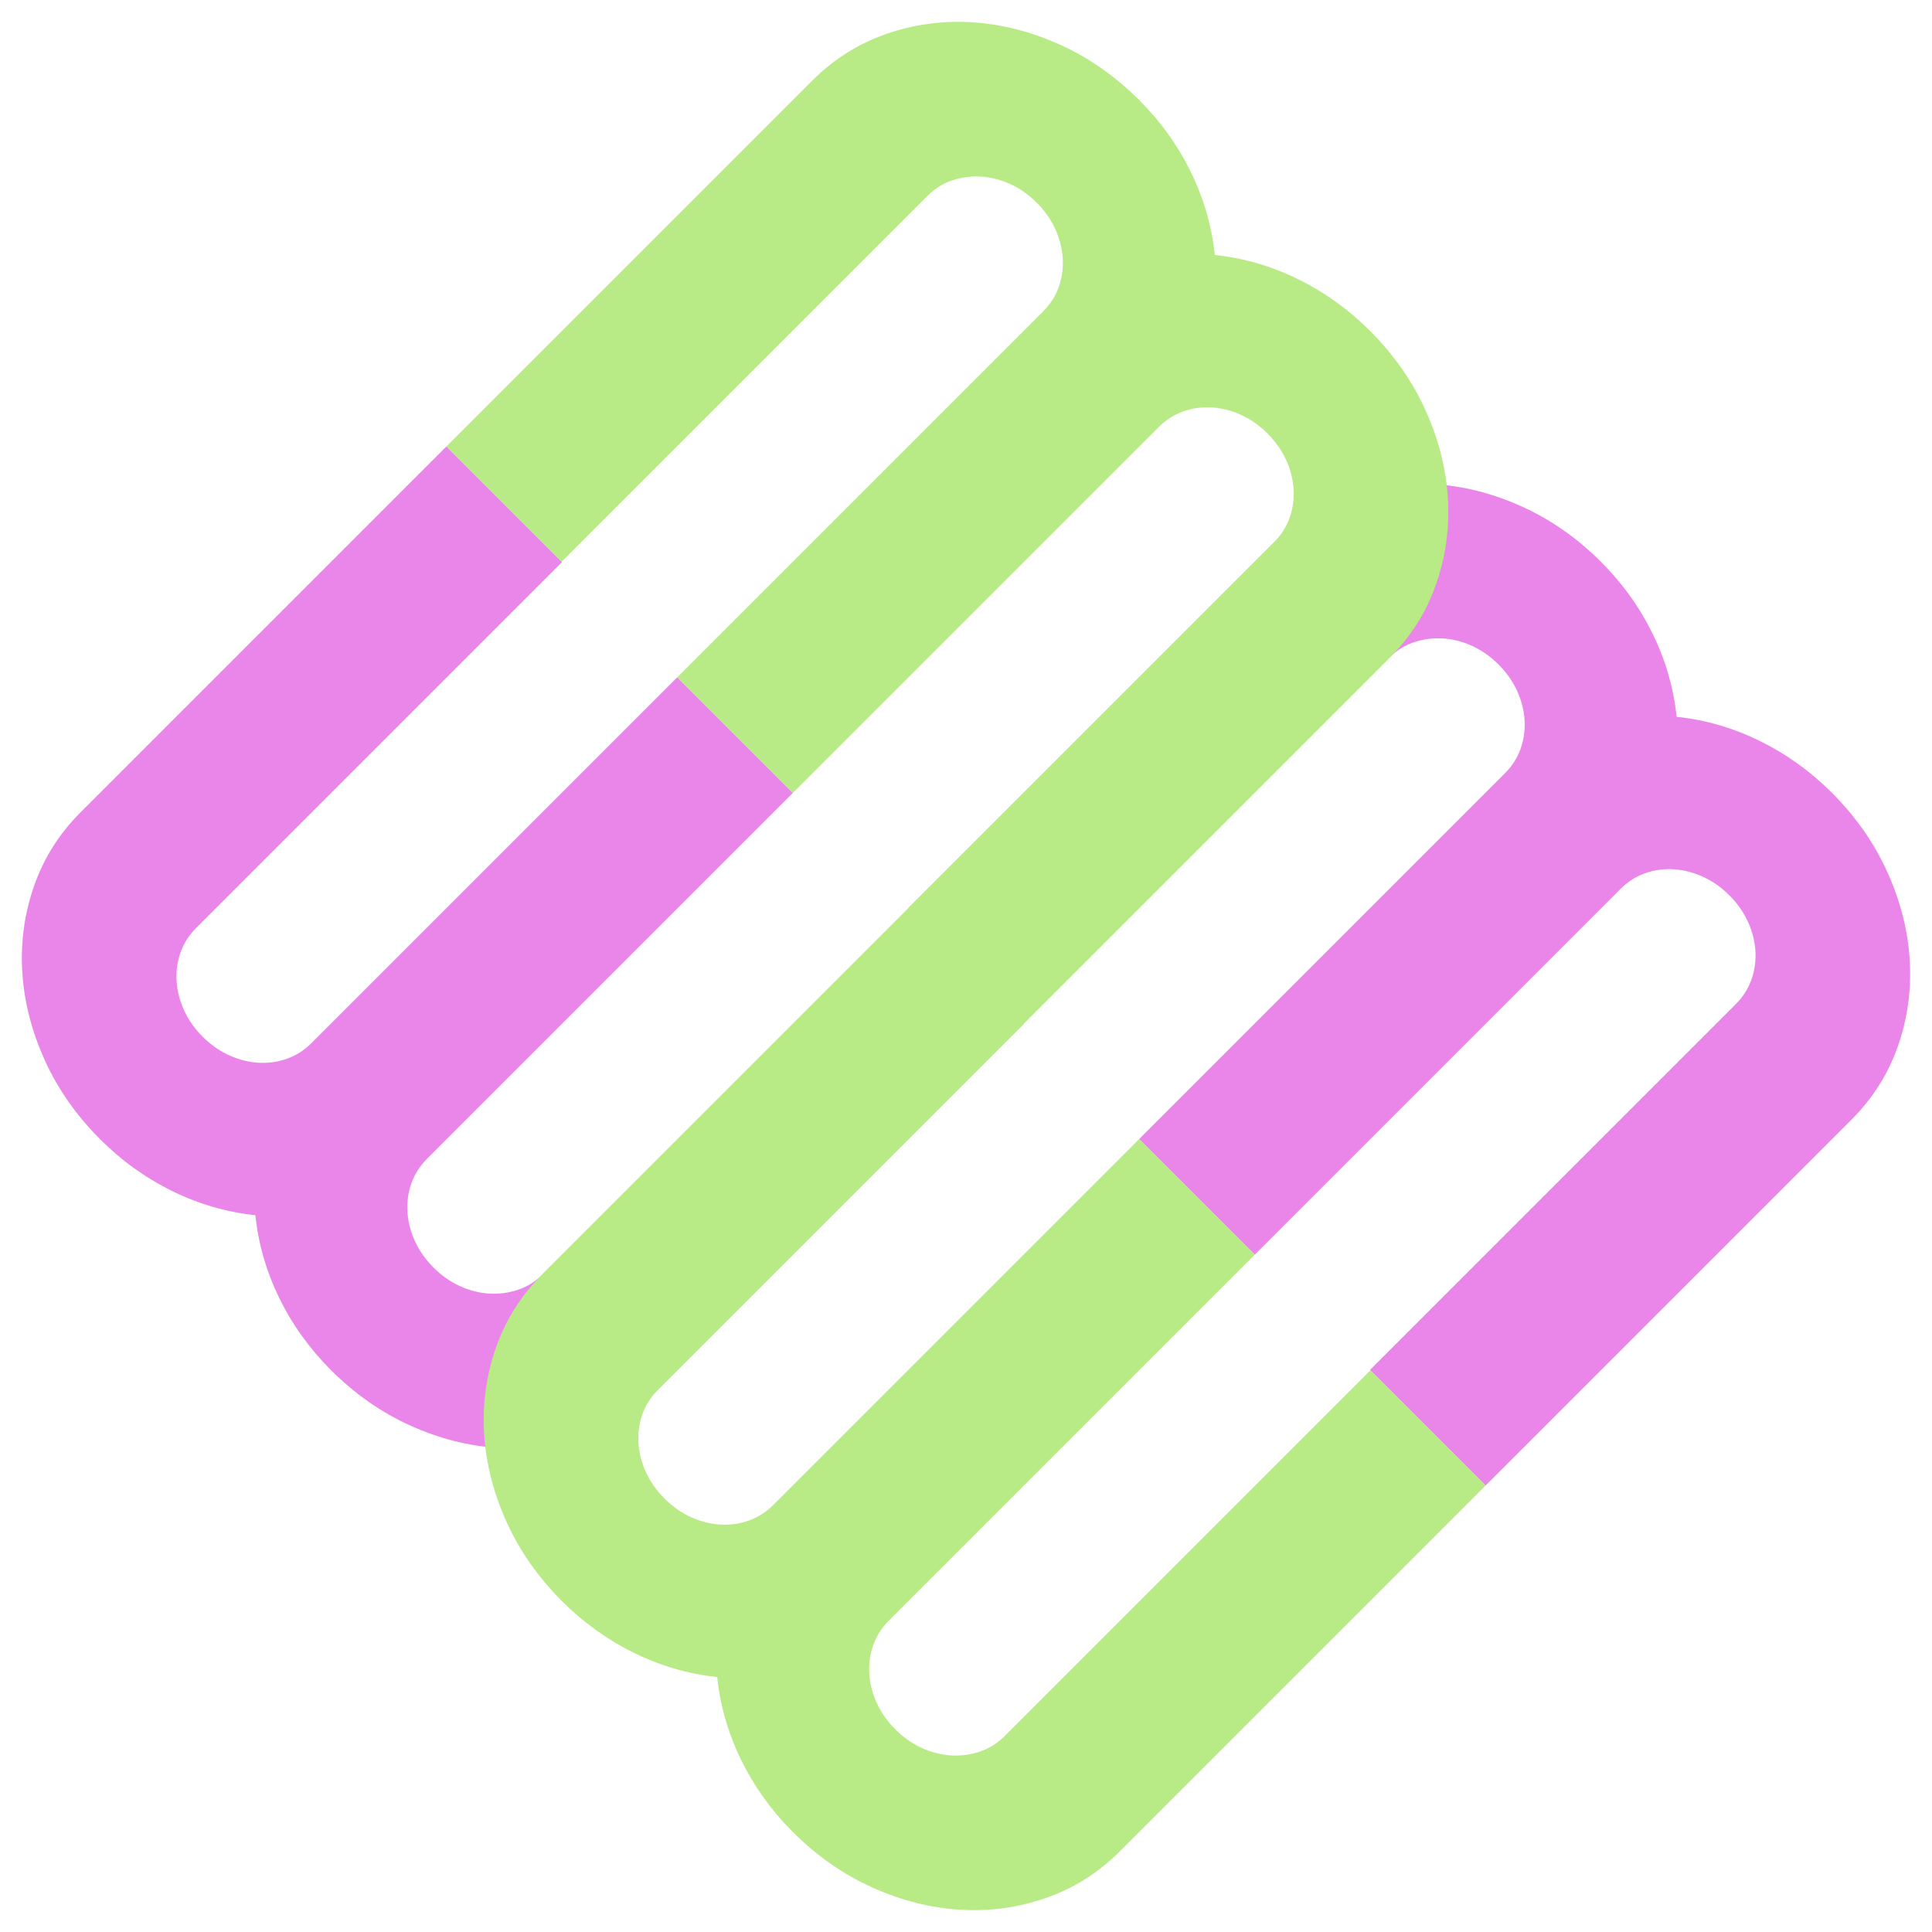
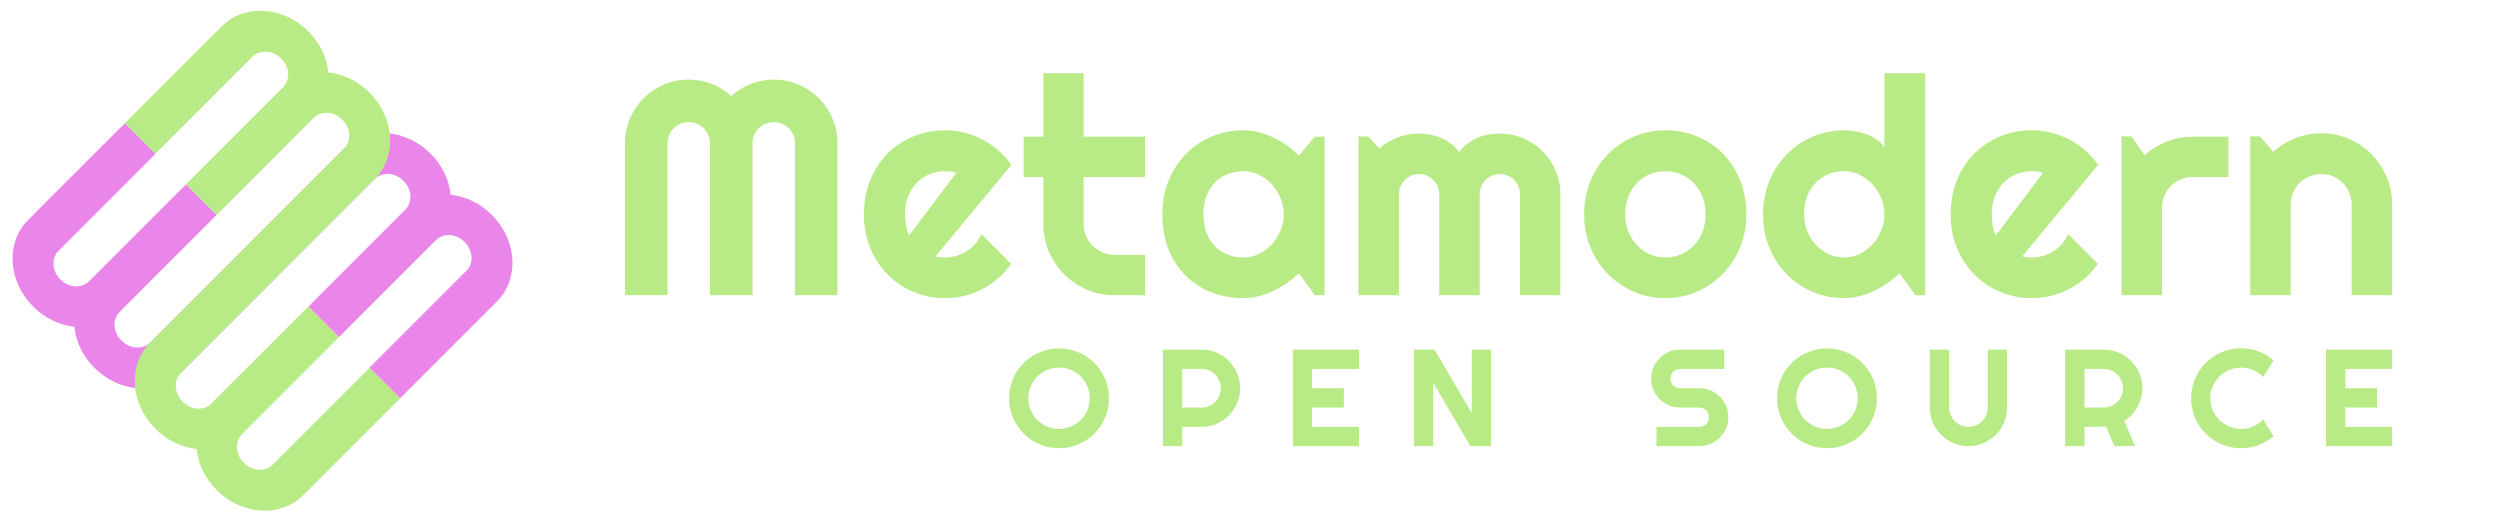
- <svg xmlns="http://www.w3.org/2000/svg" width="100%" height="100%" viewBox="0 0 252 252" version="1.1" xml:space="preserve" style="fill-rule:evenodd;clip-rule:evenodd;stroke-linejoin:round;stroke-miterlimit:2;">
-   <rect id="square-logo-blue-purple-no-bg" x="0" y="0" width="252" height="252" style="fill:none;" />
+ <svg xmlns="http://www.w3.org/2000/svg" width="100%" height="100%" viewBox="0 0 1200 251" version="1.1" xml:space="preserve" style="fill-rule:evenodd;clip-rule:evenodd;stroke-linejoin:round;stroke-miterlimit:2;">
+   <rect id="os-logo-blue-purple-no-bg" x="0" y="0" width="1200" height="250.298" style="fill:none;" />
  <g>
-     <path d="M133.498,133.498l47.728,-47.728c0.932,-0.932 2.004,-1.6 3.214,-2.005c1.211,-0.405 2.461,-0.569 3.75,-0.492c1.289,0.077 2.56,0.4 3.813,0.969c1.252,0.569 2.404,1.379 3.455,2.43c1.051,1.051 1.861,2.203 2.43,3.455c0.569,1.253 0.892,2.524 0.969,3.813c0.077,1.289 -0.095,2.53 -0.518,3.723c-0.422,1.194 -1.1,2.256 -2.032,3.188l-47.728,47.728l15.081,15.081l47.728,-47.728c0.932,-0.932 1.995,-1.609 3.188,-2.032c1.193,-0.422 2.435,-0.595 3.724,-0.518c1.289,0.078 2.559,0.401 3.812,0.97c1.253,0.569 2.404,1.379 3.455,2.43c1.051,1.051 1.861,2.202 2.43,3.455c0.569,1.253 0.892,2.523 0.97,3.812c0.077,1.289 -0.096,2.531 -0.518,3.724c-0.423,1.193 -1.1,2.256 -2.032,3.188l-47.728,47.728l15.081,15.081l47.728,-47.728c2.765,-2.766 4.781,-5.955 6.046,-9.567c1.266,-3.613 1.783,-7.353 1.551,-11.22c-0.231,-3.867 -1.202,-7.696 -2.911,-11.487c-1.709,-3.791 -4.122,-7.245 -7.24,-10.363c-2.802,-2.803 -5.942,-5.057 -9.42,-6.764c-3.478,-1.707 -7.09,-2.755 -10.834,-3.144c-0.389,-3.744 -1.428,-7.347 -3.118,-10.807c-1.689,-3.461 -3.935,-6.592 -6.737,-9.395c-3.118,-3.117 -6.572,-5.531 -10.363,-7.24c-3.791,-1.709 -7.62,-2.679 -11.487,-2.911c-3.867,-0.231 -7.607,0.286 -11.22,1.551c-3.613,1.266 -6.802,3.282 -9.567,6.047l-47.728,47.728l0.032,0.032l-47.728,47.728c-0.932,0.932 -2.004,1.6 -3.214,2.005c-1.211,0.405 -2.461,0.569 -3.75,0.492c-1.289,-0.077 -2.56,-0.4 -3.813,-0.969c-1.252,-0.569 -2.404,-1.379 -3.455,-2.43c-1.051,-1.051 -1.861,-2.203 -2.43,-3.455c-0.569,-1.253 -0.892,-2.524 -0.969,-3.813c-0.077,-1.289 0.095,-2.53 0.518,-3.723c0.422,-1.194 1.1,-2.256 2.032,-3.188l47.728,-47.728l-15.081,-15.081l-47.728,47.728c-0.932,0.932 -1.995,1.609 -3.188,2.032c-1.193,0.422 -2.435,0.595 -3.724,0.518c-1.289,-0.078 -2.559,-0.401 -3.812,-0.97c-1.253,-0.569 -2.404,-1.379 -3.455,-2.43c-1.051,-1.051 -1.861,-2.202 -2.43,-3.455c-0.569,-1.253 -0.892,-2.523 -0.97,-3.812c-0.077,-1.289 0.096,-2.531 0.518,-3.724c0.423,-1.193 1.1,-2.256 2.032,-3.188l47.728,-47.728l-15.081,-15.081l-47.728,47.728c-2.765,2.766 -4.781,5.955 -6.046,9.567c-1.266,3.613 -1.783,7.353 -1.551,11.22c0.231,3.867 1.202,7.696 2.911,11.487c1.709,3.791 4.122,7.245 7.24,10.363c2.802,2.803 5.942,5.057 9.42,6.764c3.478,1.707 7.09,2.755 10.834,3.144c0.389,3.744 1.428,7.347 3.118,10.807c1.689,3.461 3.935,6.592 6.737,9.395c3.118,3.117 6.572,5.531 10.363,7.24c3.791,1.709 7.62,2.679 11.487,2.911c3.867,0.231 7.607,-0.286 11.22,-1.551c3.613,-1.266 6.802,-3.282 9.567,-6.047l47.728,-47.728" style="fill:#ea86ea;" />
-     <path d="M133.53,133.53l47.728,-47.728c2.765,-2.765 4.781,-5.954 6.047,-9.567c1.265,-3.613 1.782,-7.353 1.551,-11.22c-0.232,-3.867 -1.202,-7.696 -2.911,-11.487c-1.709,-3.791 -4.123,-7.245 -7.24,-10.363c-2.803,-2.802 -5.943,-5.057 -9.421,-6.764c-3.478,-1.706 -7.089,-2.754 -10.834,-3.143c-0.389,-3.745 -1.428,-7.348 -3.117,-10.808c-1.689,-3.46 -3.935,-6.592 -6.738,-9.394c-3.118,-3.118 -6.572,-5.531 -10.363,-7.24c-3.791,-1.709 -7.62,-2.68 -11.487,-2.911c-3.867,-0.232 -7.607,0.285 -11.22,1.551c-3.612,1.265 -6.801,3.281 -9.567,6.046l-47.728,47.728l15.029,15.029l47.728,-47.728c0.932,-0.932 2.003,-1.601 3.214,-2.006c1.211,-0.405 2.461,-0.569 3.75,-0.492c1.289,0.078 2.559,0.401 3.812,0.97c1.253,0.569 2.404,1.379 3.455,2.43c1.051,1.051 1.861,2.202 2.43,3.455c0.569,1.253 0.892,2.523 0.97,3.812c0.077,1.289 -0.096,2.531 -0.518,3.724c-0.423,1.193 -1.1,2.256 -2.032,3.188l-47.728,47.728l15.081,15.081l47.728,-47.728c0.932,-0.932 1.994,-1.61 3.188,-2.032c1.193,-0.423 2.434,-0.595 3.723,-0.518c1.289,0.077 2.56,0.4 3.813,0.969c1.252,0.569 2.404,1.379 3.455,2.43c1.051,1.051 1.861,2.203 2.43,3.455c0.569,1.253 0.892,2.524 0.969,3.813c0.077,1.289 -0.095,2.53 -0.518,3.723c-0.422,1.194 -1.1,2.256 -2.032,3.188l-47.728,47.728l0.021,0.021l-47.728,47.728c-2.765,2.765 -4.781,5.954 -6.047,9.567c-1.265,3.613 -1.782,7.353 -1.551,11.22c0.232,3.867 1.202,7.696 2.911,11.487c1.709,3.791 4.123,7.245 7.24,10.363c2.803,2.802 5.943,5.057 9.421,6.764c3.478,1.706 7.089,2.754 10.834,3.143c0.389,3.745 1.428,7.348 3.117,10.808c1.689,3.46 3.935,6.592 6.738,9.394c3.118,3.118 6.572,5.531 10.363,7.24c3.791,1.709 7.62,2.68 11.487,2.911c3.867,0.232 7.607,-0.285 11.22,-1.551c3.612,-1.265 6.801,-3.281 9.567,-6.046l47.728,-47.728l-15.029,-15.029l-47.728,47.728c-0.932,0.932 -2.003,1.601 -3.214,2.006c-1.211,0.405 -2.461,0.569 -3.75,0.492c-1.289,-0.078 -2.559,-0.401 -3.812,-0.97c-1.253,-0.569 -2.404,-1.379 -3.455,-2.43c-1.051,-1.051 -1.861,-2.202 -2.43,-3.455c-0.569,-1.253 -0.892,-2.523 -0.97,-3.812c-0.077,-1.289 0.096,-2.531 0.518,-3.724c0.423,-1.193 1.1,-2.256 2.032,-3.188l47.728,-47.728l-15.081,-15.081l-47.728,47.728c-0.932,0.932 -1.994,1.61 -3.188,2.032c-1.193,0.423 -2.434,0.595 -3.723,0.518c-1.289,-0.077 -2.56,-0.4 -3.813,-0.969c-1.252,-0.569 -2.404,-1.379 -3.455,-2.43c-1.051,-1.051 -1.861,-2.203 -2.43,-3.455c-0.569,-1.253 -0.892,-2.524 -0.969,-3.813c-0.077,-1.289 0.095,-2.53 0.518,-3.723c0.422,-1.194 1.1,-2.256 2.032,-3.188l47.728,-47.728" style="fill:#b8ea86;" />
+     <path d="M133.307,132.456l46.507,-46.508c0.908,-0.908 1.952,-1.56 3.132,-1.954c1.18,-0.395 2.398,-0.555 3.654,-0.48c1.256,0.076 2.494,0.391 3.715,0.945c1.22,0.554 2.343,1.344 3.367,2.368c1.024,1.024 1.813,2.146 2.368,3.367c0.554,1.22 0.869,2.459 0.944,3.715c0.075,1.256 -0.093,2.465 -0.505,3.628c-0.411,1.163 -1.071,2.198 -1.98,3.107l-46.507,46.507l14.695,14.695l46.508,-46.507c0.908,-0.908 1.943,-1.568 3.106,-1.98c1.163,-0.412 2.372,-0.58 3.628,-0.505c1.256,0.075 2.495,0.39 3.715,0.945c1.221,0.554 2.343,1.343 3.367,2.367c1.024,1.024 1.814,2.147 2.368,3.367c0.555,1.221 0.869,2.459 0.945,3.715c0.075,1.256 -0.093,2.466 -0.505,3.628c-0.412,1.163 -1.072,2.199 -1.98,3.107l-46.508,46.507l14.696,14.696l46.507,-46.508c2.695,-2.694 4.659,-5.802 5.892,-9.322c1.233,-3.521 1.737,-7.165 1.512,-10.933c-0.226,-3.768 -1.171,-7.499 -2.837,-11.193c-1.665,-3.694 -4.017,-7.06 -7.055,-10.098c-2.731,-2.731 -5.791,-4.928 -9.18,-6.591c-3.389,-1.663 -6.908,-2.685 -10.557,-3.064c-0.379,-3.649 -1.391,-7.159 -3.037,-10.531c-1.646,-3.372 -3.835,-6.423 -6.565,-9.154c-3.038,-3.038 -6.405,-5.39 -10.098,-7.055c-3.694,-1.665 -7.426,-2.611 -11.194,-2.837c-3.768,-0.225 -7.412,0.279 -10.933,1.512c-3.52,1.233 -6.628,3.197 -9.322,5.892l-46.508,46.507l0.031,0.031l-46.507,46.508c-0.908,0.908 -1.952,1.56 -3.132,1.954c-1.18,0.395 -2.398,0.555 -3.654,0.48c-1.256,-0.076 -2.494,-0.391 -3.715,-0.945c-1.22,-0.554 -2.343,-1.344 -3.367,-2.368c-1.024,-1.024 -1.813,-2.146 -2.368,-3.367c-0.554,-1.22 -0.869,-2.459 -0.944,-3.715c-0.075,-1.256 0.093,-2.465 0.505,-3.628c0.411,-1.163 1.071,-2.198 1.98,-3.107l46.507,-46.507l-14.695,-14.695l-46.508,46.507c-0.908,0.908 -1.943,1.568 -3.106,1.98c-1.163,0.412 -2.372,0.58 -3.628,0.505c-1.256,-0.075 -2.495,-0.39 -3.715,-0.945c-1.221,-0.554 -2.343,-1.343 -3.367,-2.367c-1.024,-1.024 -1.814,-2.147 -2.368,-3.367c-0.555,-1.221 -0.869,-2.459 -0.945,-3.715c-0.075,-1.256 0.093,-2.466 0.505,-3.628c0.412,-1.163 1.072,-2.199 1.98,-3.107l46.508,-46.507l-14.696,-14.696l-46.507,46.508c-2.695,2.694 -4.659,5.802 -5.892,9.322c-1.233,3.521 -1.737,7.165 -1.512,10.933c0.226,3.768 1.171,7.499 2.837,11.193c1.665,3.694 4.017,7.06 7.055,10.098c2.731,2.731 5.791,4.928 9.18,6.591c3.389,1.663 6.908,2.684 10.557,3.063c0.379,3.649 1.391,7.16 3.037,10.532c1.646,3.372 3.835,6.423 6.565,9.154c3.038,3.038 6.405,5.39 10.098,7.055c3.694,1.665 7.426,2.611 11.194,2.837c3.768,0.225 7.412,-0.279 10.933,-1.512c3.52,-1.233 6.628,-3.197 9.322,-5.892l46.508,-46.507" style="fill:#ea86ea;" />
+     <path d="M133.338,132.487l46.507,-46.508c2.695,-2.694 4.659,-5.802 5.892,-9.322c1.233,-3.521 1.737,-7.165 1.512,-10.933c-0.226,-3.768 -1.172,-7.5 -2.837,-11.194c-1.665,-3.694 -4.017,-7.06 -7.055,-10.098c-2.731,-2.73 -5.791,-4.927 -9.18,-6.591c-3.389,-1.663 -6.908,-2.684 -10.557,-3.063c-0.379,-3.649 -1.391,-7.159 -3.037,-10.531c-1.646,-3.372 -3.835,-6.423 -6.566,-9.154c-3.038,-3.038 -6.404,-5.39 -10.098,-7.055c-3.694,-1.666 -7.425,-2.611 -11.193,-2.837c-3.768,-0.225 -7.412,0.279 -10.933,1.512c-3.52,1.233 -6.628,3.197 -9.322,5.892l-46.508,46.507l14.644,14.644l46.508,-46.507c0.908,-0.908 1.952,-1.56 3.132,-1.954c1.18,-0.395 2.398,-0.555 3.654,-0.48c1.256,0.076 2.494,0.39 3.715,0.945c1.22,0.554 2.343,1.344 3.367,2.368c1.024,1.024 1.813,2.146 2.367,3.367c0.555,1.22 0.87,2.459 0.945,3.715c0.075,1.256 -0.093,2.465 -0.505,3.628c-0.412,1.163 -1.072,2.198 -1.98,3.106l-46.507,46.508l14.695,14.695l46.507,-46.507c0.909,-0.909 1.944,-1.569 3.107,-1.98c1.163,-0.412 2.372,-0.58 3.628,-0.505c1.256,0.075 2.495,0.39 3.715,0.944c1.221,0.555 2.343,1.344 3.367,2.368c1.024,1.024 1.814,2.147 2.368,3.367c0.554,1.221 0.869,2.459 0.945,3.715c0.075,1.256 -0.094,2.466 -0.505,3.628c-0.412,1.163 -1.072,2.199 -1.98,3.107l-46.508,46.507l0.02,0.02l-46.507,46.508c-2.695,2.694 -4.659,5.802 -5.892,9.322c-1.233,3.521 -1.737,7.165 -1.512,10.933c0.226,3.768 1.172,7.5 2.837,11.194c1.665,3.693 4.017,7.059 7.055,10.098c2.731,2.73 5.791,4.927 9.18,6.59c3.389,1.664 6.908,2.685 10.557,3.064c0.379,3.649 1.391,7.159 3.037,10.531c1.646,3.372 3.835,6.423 6.566,9.154c3.038,3.038 6.404,5.39 10.098,7.055c3.694,1.665 7.425,2.611 11.193,2.837c3.768,0.225 7.412,-0.279 10.933,-1.512c3.52,-1.233 6.628,-3.197 9.322,-5.892l46.508,-46.507l-14.644,-14.644l-46.508,46.507c-0.908,0.908 -1.952,1.56 -3.132,1.954c-1.18,0.395 -2.398,0.555 -3.654,0.48c-1.256,-0.076 -2.494,-0.39 -3.715,-0.945c-1.22,-0.554 -2.343,-1.344 -3.367,-2.368c-1.024,-1.024 -1.813,-2.146 -2.367,-3.367c-0.555,-1.22 -0.87,-2.459 -0.945,-3.715c-0.075,-1.256 0.093,-2.465 0.505,-3.628c0.412,-1.163 1.072,-2.198 1.98,-3.106l46.507,-46.508l-14.695,-14.695l-46.507,46.507c-0.909,0.909 -1.944,1.569 -3.107,1.98c-1.163,0.412 -2.372,0.58 -3.628,0.505c-1.256,-0.075 -2.495,-0.39 -3.715,-0.944c-1.221,-0.555 -2.343,-1.344 -3.367,-2.368c-1.024,-1.024 -1.814,-2.147 -2.368,-3.367c-0.554,-1.221 -0.869,-2.459 -0.945,-3.715c-0.075,-1.256 0.094,-2.466 0.505,-3.628c0.412,-1.163 1.072,-2.199 1.98,-3.107l46.508,-46.507" style="fill:#b8ea86;" />
+   </g>
+   <path d="M401.978,141.682l-20.353,0l0,-72.872c0,-1.424 -0.273,-2.752 -0.818,-3.986c-0.546,-1.233 -1.281,-2.312 -2.206,-3.238c-0.925,-0.925 -2.005,-1.648 -3.238,-2.17c-1.234,-0.522 -2.562,-0.783 -3.985,-0.783c-1.424,0 -2.752,0.261 -3.986,0.783c-1.233,0.522 -2.312,1.245 -3.238,2.17c-0.925,0.926 -1.648,2.005 -2.17,3.238c-0.522,1.234 -0.783,2.562 -0.783,3.986l0,72.872l-20.424,0l0,-72.872c0,-1.424 -0.261,-2.752 -0.783,-3.986c-0.522,-1.233 -1.245,-2.312 -2.17,-3.238c-0.925,-0.925 -2.005,-1.648 -3.238,-2.17c-1.234,-0.522 -2.562,-0.783 -3.985,-0.783c-1.424,0 -2.752,0.261 -3.986,0.783c-1.233,0.522 -2.312,1.245 -3.238,2.17c-0.925,0.926 -1.648,2.005 -2.17,3.238c-0.522,1.234 -0.783,2.562 -0.783,3.986l0,72.872l-20.424,0l0,-72.872c0,-4.223 0.795,-8.196 2.384,-11.92c1.589,-3.725 3.772,-6.974 6.547,-9.75c2.775,-2.775 6.025,-4.958 9.75,-6.547c3.724,-1.589 7.697,-2.384 11.92,-2.384c3.795,0 7.448,0.676 10.959,2.028c3.511,1.352 6.666,3.309 9.465,5.871c2.799,-2.562 5.942,-4.519 9.429,-5.871c3.487,-1.352 7.128,-2.028 10.924,-2.028c4.222,0 8.195,0.795 11.92,2.384c3.724,1.589 6.974,3.772 9.749,6.547c2.775,2.776 4.958,6.025 6.547,9.75c1.589,3.724 2.384,7.697 2.384,11.92l0,72.872Z" style="fill:#b8ea86;fill-rule:nonzero;" />
+   <path d="M449.052,123.037c0.759,0.237 1.518,0.391 2.277,0.462c0.759,0.071 1.518,0.107 2.277,0.107c1.898,0 3.724,-0.261 5.48,-0.783c1.755,-0.522 3.404,-1.269 4.946,-2.242c1.542,-0.972 2.917,-2.158 4.127,-3.558c1.21,-1.399 2.194,-2.953 2.954,-4.661l14.232,14.304c-1.802,2.562 -3.878,4.863 -6.226,6.903c-2.349,2.04 -4.887,3.772 -7.615,5.195c-2.728,1.423 -5.598,2.502 -8.611,3.238c-3.012,0.735 -6.108,1.103 -9.287,1.103c-5.361,0 -10.402,-0.996 -15.122,-2.989c-4.721,-1.993 -8.848,-4.768 -12.383,-8.326c-3.534,-3.558 -6.321,-7.793 -8.361,-12.703c-2.041,-4.91 -3.061,-10.307 -3.061,-16.19c0,-6.025 1.02,-11.528 3.061,-16.51c2.04,-4.981 4.827,-9.227 8.361,-12.738c3.535,-3.511 7.662,-6.239 12.383,-8.184c4.72,-1.945 9.761,-2.918 15.122,-2.918c3.179,0 6.286,0.38 9.323,1.139c3.036,0.759 5.918,1.85 8.646,3.273c2.728,1.424 5.278,3.167 7.65,5.231c2.372,2.064 4.46,4.376 6.263,6.938l-36.436,43.909Zm9.963,-40.066c-0.902,-0.332 -1.791,-0.545 -2.669,-0.64c-0.878,-0.095 -1.791,-0.143 -2.74,-0.143c-2.657,0 -5.159,0.487 -7.508,1.459c-2.348,0.973 -4.388,2.361 -6.12,4.163c-1.731,1.803 -3.095,3.974 -4.092,6.512c-0.996,2.538 -1.494,5.397 -1.494,8.575c0,0.712 0.036,1.518 0.107,2.42c0.071,0.901 0.189,1.814 0.355,2.74c0.167,0.925 0.368,1.814 0.605,2.668c0.238,0.854 0.546,1.613 0.926,2.277l22.63,-30.031Z" style="fill:#b8ea86;fill-rule:nonzero;" />
+   <path d="M534.91,141.682c-4.697,0 -9.109,-0.89 -13.237,-2.669c-4.127,-1.779 -7.745,-4.222 -10.852,-7.33c-3.108,-3.107 -5.551,-6.725 -7.33,-10.852c-1.779,-4.128 -2.669,-8.54 -2.669,-13.237l0,-22.63l-9.465,0l0,-19.357l9.465,0l0,-30.458l19.357,0l0,30.458l29.462,0l0,19.357l-29.462,0l0,22.63c0,2.04 0.379,3.95 1.138,5.729c0.759,1.779 1.803,3.333 3.132,4.661c1.328,1.328 2.894,2.384 4.696,3.167c1.803,0.783 3.725,1.174 5.765,1.174l14.731,0l0,19.357l-14.731,0Z" style="fill:#b8ea86;fill-rule:nonzero;" />
+   <path d="M635.783,141.682l-4.696,0l-7.544,-10.462c-1.85,1.661 -3.807,3.215 -5.871,4.662c-2.064,1.447 -4.234,2.704 -6.511,3.771c-2.278,1.068 -4.614,1.91 -7.01,2.527c-2.396,0.617 -4.827,0.925 -7.294,0.925c-5.361,0 -10.402,-0.902 -15.123,-2.704c-4.72,-1.803 -8.848,-4.424 -12.382,-7.864c-3.535,-3.44 -6.322,-7.65 -8.362,-12.632c-2.04,-4.981 -3.06,-10.65 -3.06,-17.008c0,-5.93 1.02,-11.374 3.06,-16.332c2.04,-4.958 4.827,-9.216 8.362,-12.774c3.534,-3.558 7.662,-6.322 12.382,-8.291c4.721,-1.968 9.762,-2.953 15.123,-2.953c2.467,0 4.91,0.309 7.33,0.925c2.419,0.617 4.768,1.471 7.045,2.562c2.277,1.091 4.448,2.372 6.511,3.843c2.064,1.471 3.997,3.06 5.8,4.768l7.544,-9.038l4.696,0l0,76.075Zm-19.57,-38.785c0,-2.657 -0.51,-5.23 -1.53,-7.721c-1.02,-2.491 -2.407,-4.697 -4.163,-6.618c-1.755,-1.922 -3.807,-3.464 -6.156,-4.626c-2.348,-1.162 -4.851,-1.744 -7.507,-1.744c-2.657,0 -5.16,0.451 -7.508,1.353c-2.349,0.901 -4.389,2.229 -6.12,3.985c-1.732,1.755 -3.096,3.926 -4.092,6.511c-0.997,2.586 -1.495,5.539 -1.495,8.86c0,3.321 0.498,6.274 1.495,8.86c0.996,2.586 2.36,4.756 4.092,6.512c1.731,1.755 3.771,3.083 6.12,3.985c2.348,0.901 4.851,1.352 7.508,1.352c2.656,0 5.159,-0.581 7.507,-1.744c2.349,-1.162 4.401,-2.704 6.156,-4.625c1.756,-1.922 3.143,-4.128 4.163,-6.619c1.02,-2.49 1.53,-5.064 1.53,-7.721Z" style="fill:#b8ea86;fill-rule:nonzero;" />
+   <path d="M748.968,141.682l-19.356,0l0,-48.392c0,-1.328 -0.249,-2.586 -0.747,-3.772c-0.499,-1.186 -1.198,-2.229 -2.1,-3.131c-0.901,-0.901 -1.945,-1.601 -3.131,-2.099c-1.186,-0.498 -2.443,-0.747 -3.772,-0.747c-1.328,0 -2.573,0.249 -3.736,0.747c-1.162,0.498 -2.182,1.198 -3.06,2.099c-0.878,0.902 -1.565,1.945 -2.064,3.131c-0.498,1.186 -0.747,2.444 -0.747,3.772l0,48.392l-19.428,0l0,-48.392c0,-1.328 -0.249,-2.586 -0.747,-3.772c-0.498,-1.186 -1.198,-2.229 -2.099,-3.131c-0.902,-0.901 -1.945,-1.601 -3.131,-2.099c-1.186,-0.498 -2.444,-0.747 -3.772,-0.747c-1.328,0 -2.574,0.249 -3.736,0.747c-1.163,0.498 -2.183,1.198 -3.06,2.099c-0.878,0.902 -1.566,1.945 -2.064,3.131c-0.498,1.186 -0.747,2.444 -0.747,3.772l0,48.392l-19.428,0l0,-76.217l4.697,0l5.266,5.835c2.704,-2.277 5.681,-4.044 8.931,-5.301c3.25,-1.258 6.63,-1.886 10.141,-1.886c3.558,0 7.033,0.664 10.425,1.992c3.393,1.329 6.37,3.63 8.932,6.903c1.186,-1.613 2.538,-2.989 4.056,-4.127c1.518,-1.139 3.119,-2.064 4.803,-2.776c1.685,-0.711 3.428,-1.221 5.231,-1.53c1.803,-0.308 3.582,-0.462 5.337,-0.462c4.033,0 7.817,0.759 11.351,2.277c3.534,1.518 6.618,3.594 9.251,6.227c2.633,2.633 4.709,5.729 6.227,9.287c1.518,3.558 2.277,7.353 2.277,11.386l0,48.392Z" style="fill:#b8ea86;fill-rule:nonzero;" />
+   <path d="M838.242,102.897c0,5.693 -1.02,10.995 -3.06,15.905c-2.04,4.911 -4.815,9.157 -8.326,12.739c-3.511,3.582 -7.626,6.404 -12.347,8.468c-4.72,2.064 -9.785,3.096 -15.193,3.096c-5.361,0 -10.402,-1.032 -15.123,-3.096c-4.72,-2.064 -8.848,-4.886 -12.382,-8.468c-3.535,-3.582 -6.322,-7.828 -8.362,-12.739c-2.04,-4.91 -3.06,-10.212 -3.06,-15.905c0,-5.788 1.02,-11.149 3.06,-16.083c2.04,-4.934 4.827,-9.192 8.362,-12.774c3.534,-3.582 7.662,-6.393 12.382,-8.433c4.721,-2.04 9.762,-3.06 15.123,-3.06c5.408,0 10.473,0.961 15.193,2.882c4.721,1.922 8.836,4.65 12.347,8.184c3.511,3.535 6.286,7.781 8.326,12.739c2.04,4.957 3.06,10.473 3.06,16.545Zm-19.57,0c0,-3.131 -0.51,-5.966 -1.53,-8.504c-1.02,-2.538 -2.408,-4.72 -4.163,-6.547c-1.755,-1.827 -3.807,-3.226 -6.156,-4.199c-2.348,-0.972 -4.851,-1.459 -7.507,-1.459c-2.657,0 -5.16,0.487 -7.508,1.459c-2.349,0.973 -4.389,2.372 -6.12,4.199c-1.732,1.827 -3.096,4.009 -4.092,6.547c-0.997,2.538 -1.495,5.373 -1.495,8.504c0,2.942 0.498,5.67 1.495,8.184c0.996,2.515 2.36,4.697 4.092,6.547c1.731,1.85 3.771,3.309 6.12,4.377c2.348,1.067 4.851,1.601 7.508,1.601c2.656,0 5.159,-0.498 7.507,-1.495c2.349,-0.996 4.401,-2.395 6.156,-4.198c1.755,-1.803 3.143,-3.985 4.163,-6.547c1.02,-2.562 1.53,-5.385 1.53,-8.469Z" style="fill:#b8ea86;fill-rule:nonzero;" />
+   <path d="M924.1,141.682l-4.696,0l-7.544,-10.462c-1.85,1.661 -3.807,3.215 -5.871,4.662c-2.064,1.447 -4.234,2.704 -6.511,3.771c-2.278,1.068 -4.614,1.91 -7.01,2.527c-2.396,0.617 -4.827,0.925 -7.294,0.925c-5.361,0 -10.402,-1.008 -15.123,-3.025c-4.72,-2.016 -8.848,-4.815 -12.382,-8.397c-3.535,-3.582 -6.322,-7.828 -8.362,-12.738c-2.04,-4.911 -3.06,-10.26 -3.06,-16.048c0,-5.74 1.02,-11.078 3.06,-16.012c2.04,-4.934 4.827,-9.204 8.362,-12.809c3.534,-3.606 7.662,-6.429 12.382,-8.469c4.721,-2.04 9.762,-3.06 15.123,-3.06c1.708,0 3.475,0.142 5.301,0.427c1.827,0.285 3.606,0.747 5.338,1.388c1.731,0.64 3.356,1.482 4.874,2.526c1.519,1.044 2.799,2.325 3.843,3.843l0,-35.582l19.57,0l0,106.533Zm-19.57,-38.785c0,-2.657 -0.51,-5.23 -1.53,-7.721c-1.02,-2.491 -2.408,-4.697 -4.163,-6.618c-1.755,-1.922 -3.807,-3.464 -6.156,-4.626c-2.348,-1.162 -4.851,-1.744 -7.507,-1.744c-2.657,0 -5.16,0.475 -7.508,1.424c-2.349,0.949 -4.389,2.313 -6.12,4.092c-1.732,1.779 -3.096,3.949 -4.092,6.511c-0.997,2.562 -1.495,5.456 -1.495,8.682c0,2.799 0.498,5.456 1.495,7.971c0.996,2.514 2.36,4.72 4.092,6.618c1.731,1.898 3.771,3.392 6.12,4.483c2.348,1.091 4.851,1.637 7.508,1.637c2.656,0 5.159,-0.581 7.507,-1.744c2.349,-1.162 4.401,-2.704 6.156,-4.625c1.755,-1.922 3.143,-4.128 4.163,-6.619c1.02,-2.49 1.53,-5.064 1.53,-7.721Z" style="fill:#b8ea86;fill-rule:nonzero;" />
+   <path d="M970.676,123.037c0.759,0.237 1.518,0.391 2.277,0.462c0.759,0.071 1.518,0.107 2.277,0.107c1.898,0 3.725,-0.261 5.48,-0.783c1.755,-0.522 3.404,-1.269 4.946,-2.242c1.542,-0.972 2.918,-2.158 4.127,-3.558c1.21,-1.399 2.195,-2.953 2.954,-4.661l14.232,14.304c-1.802,2.562 -3.878,4.863 -6.226,6.903c-2.349,2.04 -4.887,3.772 -7.615,5.195c-2.728,1.423 -5.598,2.502 -8.611,3.238c-3.012,0.735 -6.108,1.103 -9.287,1.103c-5.361,0 -10.402,-0.996 -15.122,-2.989c-4.721,-1.993 -8.848,-4.768 -12.383,-8.326c-3.534,-3.558 -6.321,-7.793 -8.361,-12.703c-2.04,-4.91 -3.06,-10.307 -3.06,-16.19c0,-6.025 1.02,-11.528 3.06,-16.51c2.04,-4.981 4.827,-9.227 8.361,-12.738c3.535,-3.511 7.662,-6.239 12.383,-8.184c4.72,-1.945 9.761,-2.918 15.122,-2.918c3.179,0 6.286,0.38 9.323,1.139c3.036,0.759 5.918,1.85 8.646,3.273c2.728,1.424 5.278,3.167 7.65,5.231c2.373,2.064 4.46,4.376 6.263,6.938l-36.436,43.909Zm9.963,-40.066c-0.902,-0.332 -1.791,-0.545 -2.669,-0.64c-0.878,-0.095 -1.791,-0.143 -2.74,-0.143c-2.656,0 -5.159,0.487 -7.507,1.459c-2.349,0.973 -4.389,2.361 -6.121,4.163c-1.731,1.803 -3.095,3.974 -4.092,6.512c-0.996,2.538 -1.494,5.397 -1.494,8.575c0,0.712 0.036,1.518 0.107,2.42c0.071,0.901 0.19,1.814 0.356,2.74c0.166,0.925 0.367,1.814 0.604,2.668c0.238,0.854 0.546,1.613 0.926,2.277l22.63,-30.031Z" style="fill:#b8ea86;fill-rule:nonzero;" />
+   <path d="M1037.75,141.682l-19.428,0l0,-76.217l4.697,0l6.404,9.038c3.132,-2.847 6.69,-5.041 10.675,-6.583c3.985,-1.542 8.113,-2.313 12.382,-2.313l17.151,0l0,19.357l-17.151,0c-2.04,0 -3.961,0.379 -5.764,1.138c-1.803,0.76 -3.368,1.803 -4.697,3.132c-1.328,1.328 -2.372,2.894 -3.131,4.697c-0.759,1.802 -1.138,3.724 -1.138,5.764l0,41.987Z" style="fill:#b8ea86;fill-rule:nonzero;" />
+   <path d="M1099.55,141.682l-19.428,0l0,-76.217l4.697,0l6.405,7.401c3.131,-2.847 6.677,-5.041 10.639,-6.583c3.961,-1.542 8.101,-2.313 12.418,-2.313c4.649,0 9.038,0.89 13.165,2.669c4.128,1.779 7.734,4.222 10.817,7.33c3.084,3.107 5.516,6.737 7.295,10.888c1.779,4.151 2.668,8.575 2.668,13.272l0,43.553l-19.427,0l0,-43.553c0,-1.992 -0.38,-3.878 -1.139,-5.657c-0.759,-1.779 -1.803,-3.333 -3.131,-4.662c-1.329,-1.328 -2.871,-2.372 -4.626,-3.131c-1.755,-0.759 -3.629,-1.138 -5.622,-1.138c-2.04,0 -3.961,0.379 -5.764,1.138c-1.803,0.759 -3.369,1.803 -4.697,3.131c-1.328,1.329 -2.372,2.883 -3.131,4.662c-0.759,1.779 -1.139,3.665 -1.139,5.657l0,43.553Z" style="fill:#b8ea86;fill-rule:nonzero;" />
+   <g transform="matrix(0.293683,0,0,0.293683,328.432,-71.0557)">
+     <g transform="matrix(225.314,0,0,225.314,524.908,971.124)">
+       <path d="M0.751,-0.347c0,0.033 -0.004,0.065 -0.013,0.096c-0.009,0.031 -0.021,0.059 -0.036,0.086c-0.016,0.027 -0.035,0.052 -0.057,0.074c-0.022,0.022 -0.047,0.041 -0.073,0.057c-0.027,0.015 -0.056,0.028 -0.087,0.036c-0.031,0.009 -0.063,0.013 -0.096,0.013c-0.033,0 -0.065,-0.004 -0.096,-0.013c-0.031,-0.008 -0.059,-0.021 -0.086,-0.036c-0.027,-0.016 -0.052,-0.035 -0.074,-0.057c-0.022,-0.022 -0.041,-0.047 -0.057,-0.074c-0.015,-0.027 -0.028,-0.055 -0.036,-0.086c-0.009,-0.031 -0.013,-0.063 -0.013,-0.096c0,-0.033 0.004,-0.065 0.013,-0.096c0.008,-0.031 0.021,-0.06 0.036,-0.087c0.016,-0.026 0.035,-0.051 0.057,-0.073c0.022,-0.022 0.047,-0.041 0.074,-0.057c0.027,-0.015 0.055,-0.027 0.086,-0.036c0.031,-0.009 0.063,-0.013 0.096,-0.013c0.033,0 0.065,0.004 0.096,0.013c0.031,0.009 0.06,0.021 0.087,0.036c0.026,0.016 0.051,0.035 0.073,0.057c0.022,0.022 0.041,0.047 0.057,0.073c0.015,0.027 0.027,0.056 0.036,0.087c0.009,0.031 0.013,0.063 0.013,0.096Zm-0.139,0c0,-0.031 -0.006,-0.06 -0.018,-0.087c-0.011,-0.027 -0.027,-0.051 -0.047,-0.071c-0.02,-0.02 -0.044,-0.036 -0.071,-0.047c-0.027,-0.012 -0.056,-0.018 -0.087,-0.018c-0.031,0 -0.06,0.006 -0.087,0.018c-0.027,0.011 -0.05,0.027 -0.071,0.047c-0.02,0.02 -0.036,0.044 -0.047,0.071c-0.012,0.027 -0.018,0.056 -0.018,0.087c0,0.03 0.006,0.059 0.018,0.086c0.011,0.027 0.027,0.05 0.047,0.071c0.021,0.02 0.044,0.036 0.071,0.047c0.027,0.012 0.056,0.018 0.087,0.018c0.031,0 0.06,-0.006 0.087,-0.018c0.027,-0.011 0.051,-0.027 0.071,-0.047c0.02,-0.021 0.036,-0.044 0.047,-0.071c0.012,-0.027 0.018,-0.056 0.018,-0.086Z" style="fill:#b8ea86;fill-rule:nonzero;" />
+     </g>
+     <g transform="matrix(225.314,0,0,225.314,767.759,971.124)">
+       <path d="M0.205,-0.56l0,0.28l0.14,0c0.019,0 0.037,-0.003 0.054,-0.011c0.017,-0.007 0.032,-0.017 0.045,-0.03c0.013,-0.012 0.023,-0.027 0.03,-0.044c0.007,-0.018 0.011,-0.036 0.011,-0.055c0,-0.019 -0.004,-0.037 -0.011,-0.054c-0.007,-0.017 -0.017,-0.032 -0.03,-0.045c-0.013,-0.013 -0.028,-0.023 -0.045,-0.03c-0.017,-0.007 -0.035,-0.011 -0.054,-0.011l-0.14,0Zm0,0.56l-0.14,0l0,-0.7l0.28,0c0.026,0 0.051,0.003 0.074,0.01c0.024,0.006 0.046,0.016 0.067,0.028c0.021,0.012 0.04,0.027 0.057,0.044c0.017,0.017 0.031,0.036 0.044,0.057c0.012,0.021 0.021,0.043 0.028,0.067c0.007,0.024 0.01,0.048 0.01,0.074c0,0.038 -0.007,0.075 -0.022,0.109c-0.015,0.034 -0.035,0.063 -0.06,0.089c-0.025,0.025 -0.055,0.045 -0.089,0.06c-0.034,0.015 -0.07,0.022 -0.109,0.022l-0.14,0l0,0.14Z" style="fill:#b8ea86;fill-rule:nonzero;" />
+     </g>
+     <g transform="matrix(225.314,0,0,225.314,980.025,971.124)">
+       <path d="M0.545,0l-0.48,0l0,-0.7l0.48,0l0,0.14l-0.34,0l0,0.14l0.23,0l0,0.14l-0.23,0l0,0.14l0.34,0l0,0.14Z" style="fill:#b8ea86;fill-rule:nonzero;" />
+     </g>
+     <g transform="matrix(225.314,0,0,225.314,1177.88,971.124)">
+       <path d="M0.625,0l-0.15,0l-0.27,-0.461l0,0.461l-0.14,0l0,-0.7l0.15,0l0.27,0.461l0,-0.461l0.14,0l0,0.7Z" style="fill:#b8ea86;fill-rule:nonzero;" />
+     </g>
+     <g transform="matrix(225.314,0,0,225.314,1574.86,971.124)">
+       <path d="M0.024,-0.49c0,-0.029 0.005,-0.056 0.017,-0.082c0.011,-0.025 0.026,-0.047 0.045,-0.066c0.019,-0.019 0.041,-0.035 0.066,-0.046c0.026,-0.011 0.053,-0.016 0.082,-0.016l0.321,0l0,0.14l-0.321,0c-0.01,0 -0.019,0.002 -0.027,0.005c-0.009,0.004 -0.016,0.009 -0.023,0.015c-0.006,0.007 -0.011,0.014 -0.015,0.022c-0.003,0.009 -0.005,0.018 -0.005,0.028c0,0.01 0.002,0.019 0.005,0.027c0.004,0.009 0.009,0.016 0.015,0.023c0.007,0.006 0.014,0.011 0.023,0.015c0.008,0.003 0.017,0.005 0.027,0.005l0.14,0c0.029,0 0.056,0.006 0.082,0.016c0.025,0.011 0.048,0.026 0.067,0.045c0.019,0.019 0.034,0.042 0.045,0.067c0.011,0.026 0.016,0.053 0.016,0.082c0,0.029 -0.005,0.056 -0.016,0.082c-0.011,0.025 -0.026,0.047 -0.045,0.066c-0.019,0.019 -0.042,0.034 -0.067,0.045c-0.026,0.011 -0.053,0.017 -0.082,0.017l-0.311,0l0,-0.14l0.311,0c0.01,0 0.019,-0.002 0.027,-0.006c0.009,-0.003 0.016,-0.008 0.023,-0.014c0.006,-0.007 0.011,-0.014 0.014,-0.023c0.004,-0.008 0.006,-0.017 0.006,-0.027c0,-0.01 -0.002,-0.019 -0.006,-0.027c-0.003,-0.009 -0.008,-0.016 -0.014,-0.023c-0.007,-0.006 -0.014,-0.011 -0.023,-0.014c-0.008,-0.004 -0.017,-0.006 -0.027,-0.006l-0.14,0c-0.029,0 -0.056,-0.005 -0.082,-0.016c-0.025,-0.011 -0.047,-0.027 -0.066,-0.046c-0.019,-0.019 -0.034,-0.041 -0.045,-0.066c-0.012,-0.026 -0.017,-0.053 -0.017,-0.082Z" style="fill:#b8ea86;fill-rule:nonzero;" />
+     </g>
+     <g transform="matrix(225.314,0,0,225.314,1780.09,971.124)">
+       <path d="M0.751,-0.347c0,0.033 -0.004,0.065 -0.013,0.096c-0.009,0.031 -0.021,0.059 -0.036,0.086c-0.016,0.027 -0.035,0.052 -0.057,0.074c-0.022,0.022 -0.047,0.041 -0.073,0.057c-0.027,0.015 -0.056,0.028 -0.087,0.036c-0.031,0.009 -0.063,0.013 -0.096,0.013c-0.033,0 -0.065,-0.004 -0.096,-0.013c-0.031,-0.008 -0.059,-0.021 -0.086,-0.036c-0.027,-0.016 -0.052,-0.035 -0.074,-0.057c-0.022,-0.022 -0.041,-0.047 -0.057,-0.074c-0.015,-0.027 -0.028,-0.055 -0.036,-0.086c-0.009,-0.031 -0.013,-0.063 -0.013,-0.096c0,-0.033 0.004,-0.065 0.013,-0.096c0.008,-0.031 0.021,-0.06 0.036,-0.087c0.016,-0.026 0.035,-0.051 0.057,-0.073c0.022,-0.022 0.047,-0.041 0.074,-0.057c0.027,-0.015 0.055,-0.027 0.086,-0.036c0.031,-0.009 0.063,-0.013 0.096,-0.013c0.033,0 0.065,0.004 0.096,0.013c0.031,0.009 0.06,0.021 0.087,0.036c0.026,0.016 0.051,0.035 0.073,0.057c0.022,0.022 0.041,0.047 0.057,0.073c0.015,0.027 0.027,0.056 0.036,0.087c0.009,0.031 0.013,0.063 0.013,0.096Zm-0.139,0c0,-0.031 -0.006,-0.06 -0.018,-0.087c-0.011,-0.027 -0.027,-0.051 -0.047,-0.071c-0.02,-0.02 -0.044,-0.036 -0.071,-0.047c-0.027,-0.012 -0.056,-0.018 -0.087,-0.018c-0.031,0 -0.06,0.006 -0.087,0.018c-0.027,0.011 -0.05,0.027 -0.071,0.047c-0.02,0.02 -0.036,0.044 -0.047,0.071c-0.012,0.027 -0.018,0.056 -0.018,0.087c0,0.03 0.006,0.059 0.018,0.086c0.011,0.027 0.027,0.05 0.047,0.071c0.021,0.02 0.044,0.036 0.071,0.047c0.027,0.012 0.056,0.018 0.087,0.018c0.031,0 0.06,-0.006 0.087,-0.018c0.027,-0.011 0.051,-0.027 0.071,-0.047c0.02,-0.021 0.036,-0.044 0.047,-0.071c0.012,-0.027 0.018,-0.056 0.018,-0.086Z" style="fill:#b8ea86;fill-rule:nonzero;" />
+     </g>
+     <g transform="matrix(225.314,0,0,225.314,2022.94,971.124)">
+       <path d="M0.617,-0.28c0,0.039 -0.007,0.075 -0.022,0.109c-0.014,0.034 -0.034,0.064 -0.06,0.089c-0.025,0.025 -0.055,0.045 -0.089,0.06c-0.034,0.015 -0.07,0.022 -0.109,0.022c-0.039,0 -0.075,-0.007 -0.109,-0.022c-0.034,-0.015 -0.064,-0.035 -0.089,-0.06c-0.025,-0.025 -0.045,-0.055 -0.06,-0.089c-0.015,-0.034 -0.022,-0.07 -0.022,-0.109l0,-0.42l0.14,0l0,0.42c0,0.019 0.003,0.037 0.011,0.054c0.007,0.017 0.017,0.032 0.03,0.045c0.012,0.013 0.027,0.023 0.044,0.03c0.018,0.007 0.036,0.011 0.055,0.011c0.019,0 0.037,-0.004 0.054,-0.011c0.017,-0.007 0.032,-0.017 0.045,-0.03c0.013,-0.013 0.023,-0.028 0.03,-0.045c0.007,-0.017 0.011,-0.035 0.011,-0.054l0,-0.42l0.14,0l0,0.42Z" style="fill:#b8ea86;fill-rule:nonzero;" />
+     </g>
+     <g transform="matrix(225.314,0,0,225.314,2242.35,971.124)">
+       <path d="M0.205,-0.56l0,0.28l0.14,0c0.019,0 0.037,-0.003 0.054,-0.011c0.017,-0.007 0.032,-0.017 0.045,-0.03c0.013,-0.012 0.023,-0.027 0.03,-0.044c0.007,-0.018 0.011,-0.036 0.011,-0.055c0,-0.019 -0.004,-0.037 -0.011,-0.054c-0.007,-0.017 -0.017,-0.032 -0.03,-0.045c-0.013,-0.013 -0.028,-0.023 -0.045,-0.03c-0.017,-0.007 -0.035,-0.011 -0.054,-0.011l-0.14,0Zm0,0.56l-0.14,0l0,-0.7l0.28,0c0.026,0 0.051,0.003 0.074,0.01c0.024,0.006 0.046,0.016 0.067,0.028c0.021,0.012 0.04,0.027 0.057,0.044c0.017,0.017 0.031,0.036 0.044,0.057c0.012,0.021 0.021,0.043 0.028,0.067c0.007,0.024 0.01,0.048 0.01,0.074c0,0.024 -0.003,0.048 -0.009,0.07c-0.006,0.023 -0.015,0.045 -0.026,0.065c-0.011,0.021 -0.025,0.04 -0.041,0.057c-0.016,0.017 -0.035,0.032 -0.055,0.045l0.078,0.183l-0.149,0l-0.061,-0.141l-0.157,0.001l0,0.14Z" style="fill:#b8ea86;fill-rule:nonzero;" />
+     </g>
+     <g transform="matrix(225.314,0,0,225.314,2456.82,971.124)">
+       <path d="M0.624,-0.072c-0.033,0.028 -0.069,0.05 -0.109,0.065c-0.041,0.015 -0.083,0.022 -0.126,0.022c-0.033,0 -0.065,-0.004 -0.096,-0.013c-0.031,-0.008 -0.059,-0.021 -0.086,-0.036c-0.027,-0.016 -0.052,-0.035 -0.074,-0.057c-0.022,-0.022 -0.041,-0.047 -0.057,-0.074c-0.015,-0.027 -0.028,-0.055 -0.036,-0.086c-0.009,-0.031 -0.013,-0.063 -0.013,-0.096c0,-0.033 0.004,-0.065 0.013,-0.096c0.008,-0.031 0.021,-0.06 0.036,-0.087c0.016,-0.027 0.035,-0.051 0.057,-0.074c0.022,-0.022 0.047,-0.041 0.074,-0.056c0.027,-0.016 0.055,-0.028 0.086,-0.037c0.031,-0.009 0.063,-0.013 0.096,-0.013c0.043,0 0.085,0.007 0.126,0.022c0.04,0.015 0.076,0.037 0.109,0.065l-0.074,0.122c-0.021,-0.022 -0.045,-0.039 -0.073,-0.051c-0.028,-0.012 -0.057,-0.018 -0.088,-0.018c-0.031,0 -0.06,0.006 -0.087,0.018c-0.027,0.011 -0.05,0.027 -0.071,0.047c-0.02,0.02 -0.036,0.044 -0.047,0.071c-0.012,0.027 -0.018,0.056 -0.018,0.087c0,0.03 0.006,0.059 0.018,0.086c0.011,0.027 0.027,0.05 0.047,0.071c0.021,0.02 0.044,0.036 0.071,0.047c0.027,0.012 0.056,0.018 0.087,0.018c0.031,0 0.06,-0.006 0.088,-0.018c0.028,-0.012 0.052,-0.029 0.073,-0.051l0.074,0.122Z" style="fill:#b8ea86;fill-rule:nonzero;" />
+     </g>
+     <g transform="matrix(225.314,0,0,225.314,2668.65,971.124)">
+       <path d="M0.545,0l-0.48,0l0,-0.7l0.48,0l0,0.14l-0.34,0l0,0.14l0.23,0l0,0.14l-0.23,0l0,0.14l0.34,0l0,0.14Z" style="fill:#b8ea86;fill-rule:nonzero;" />
+     </g>
  </g>
</svg>
